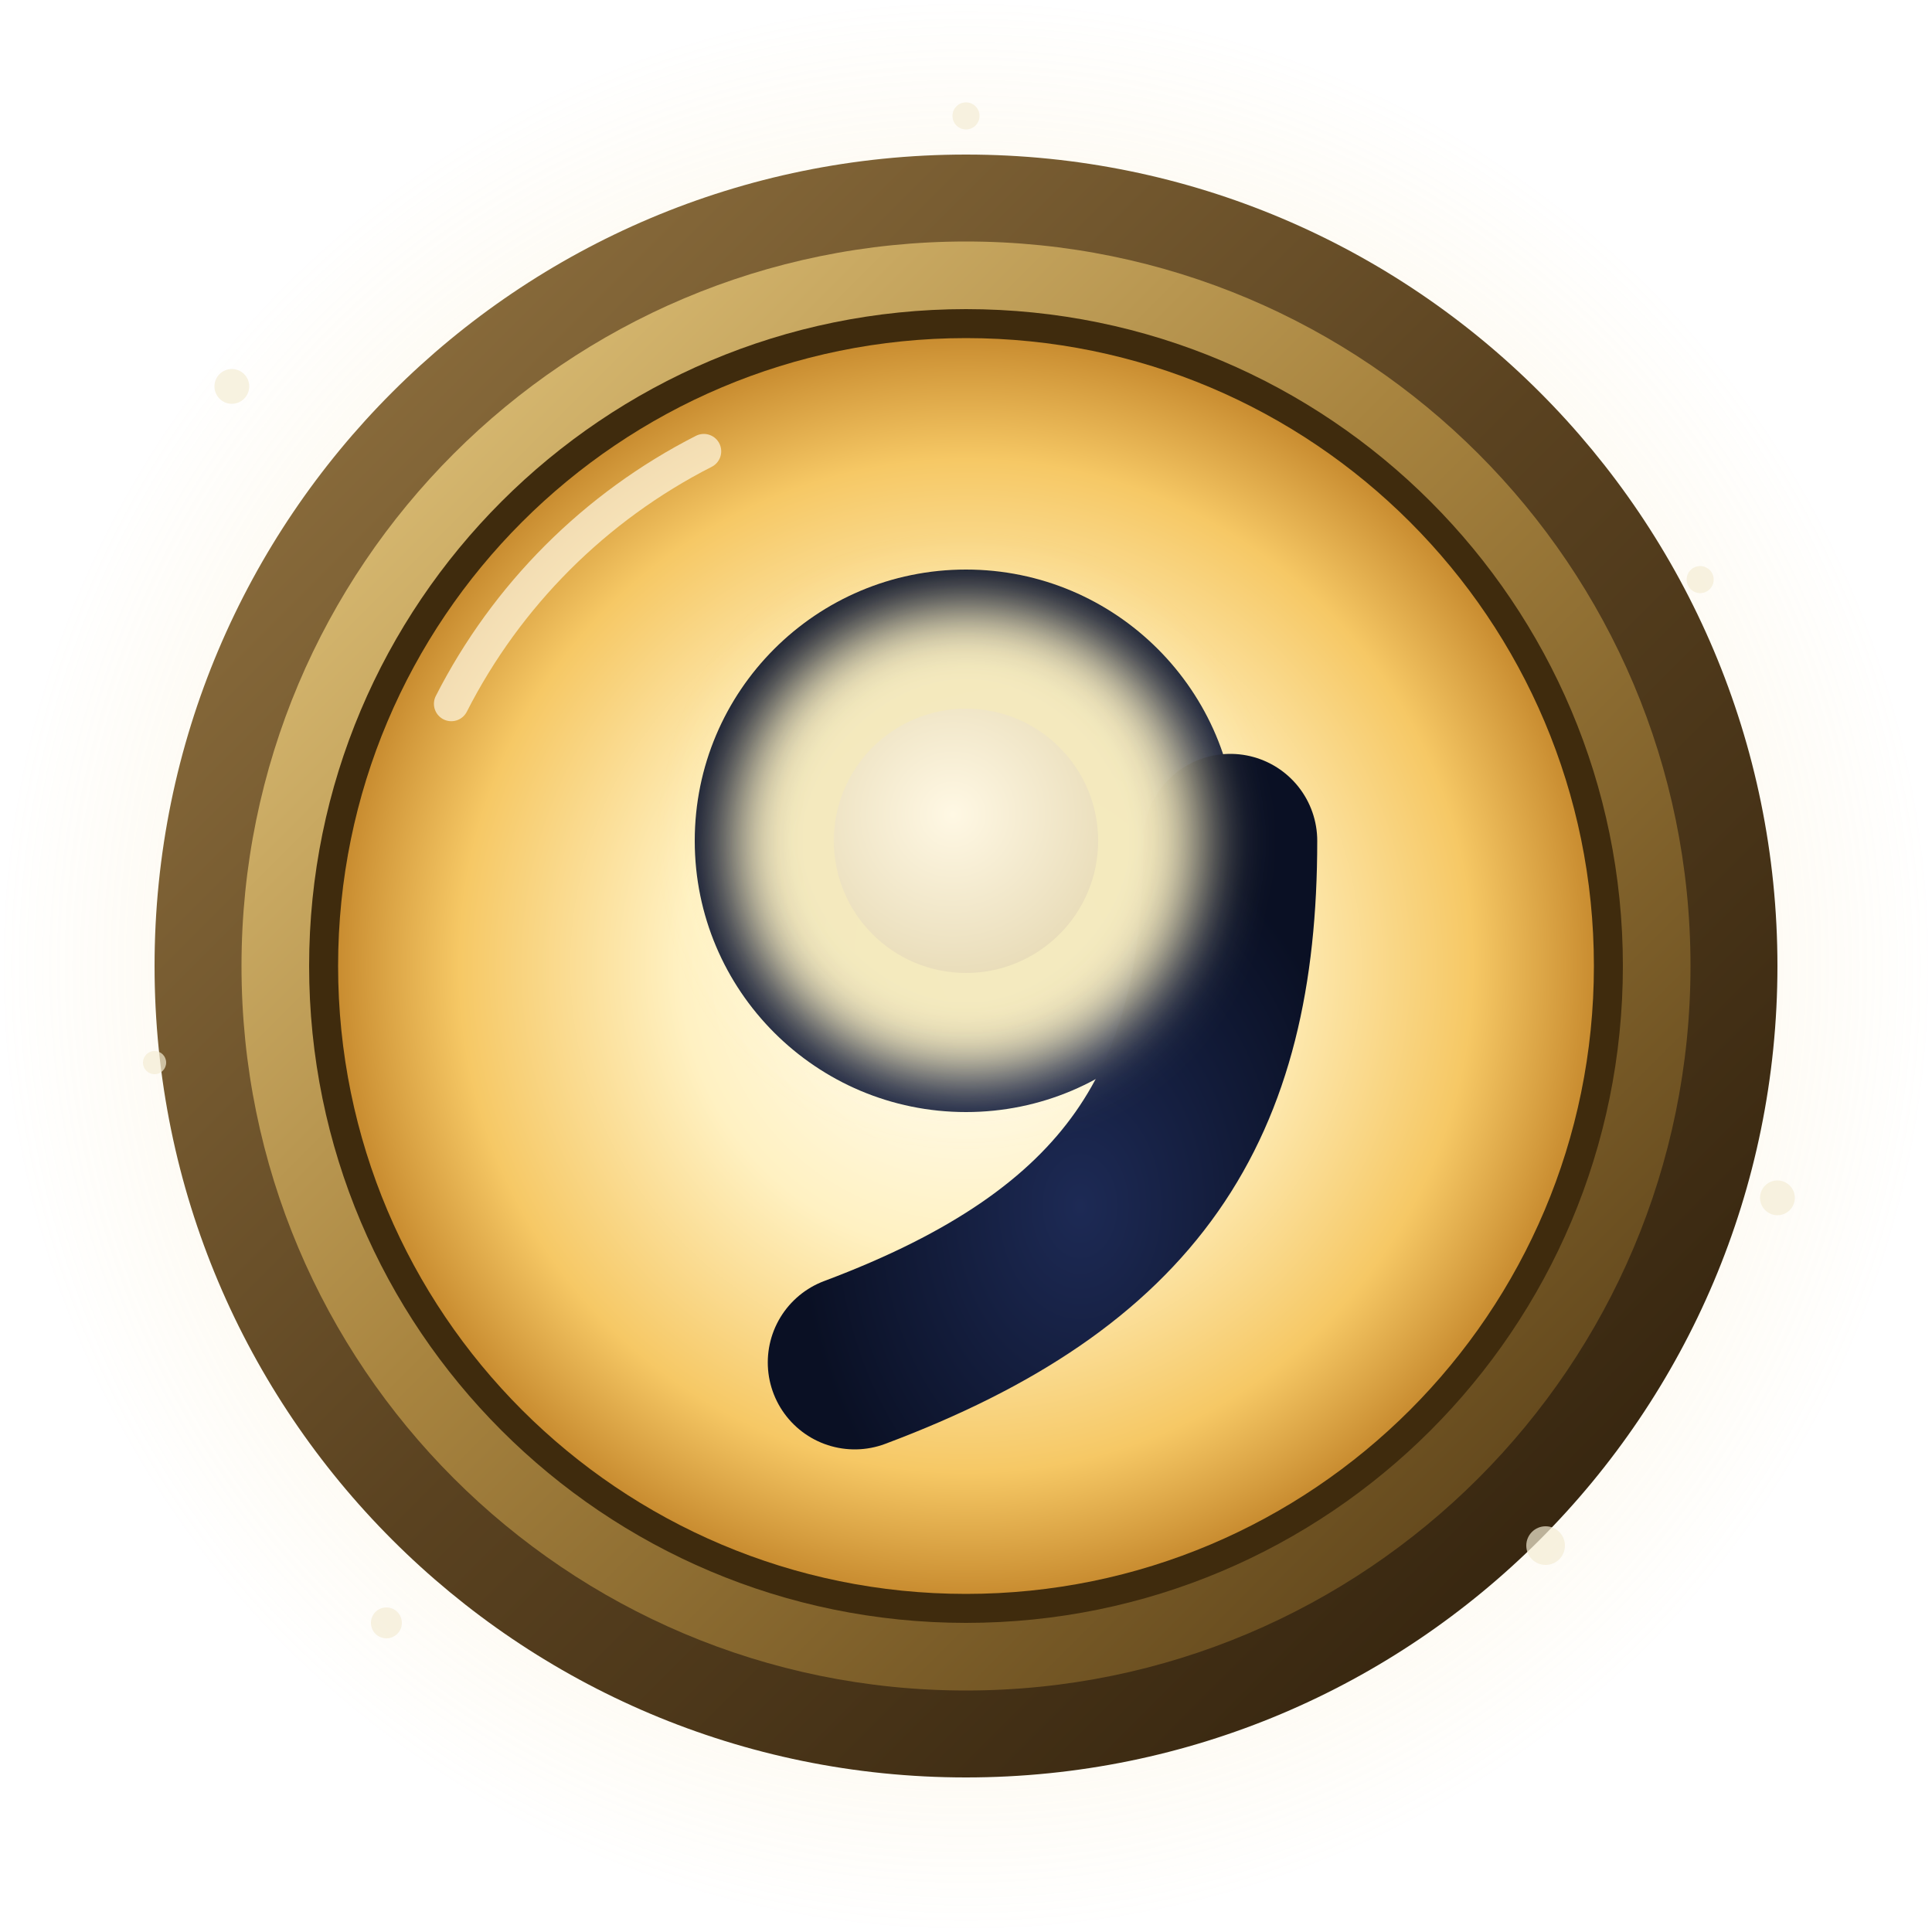
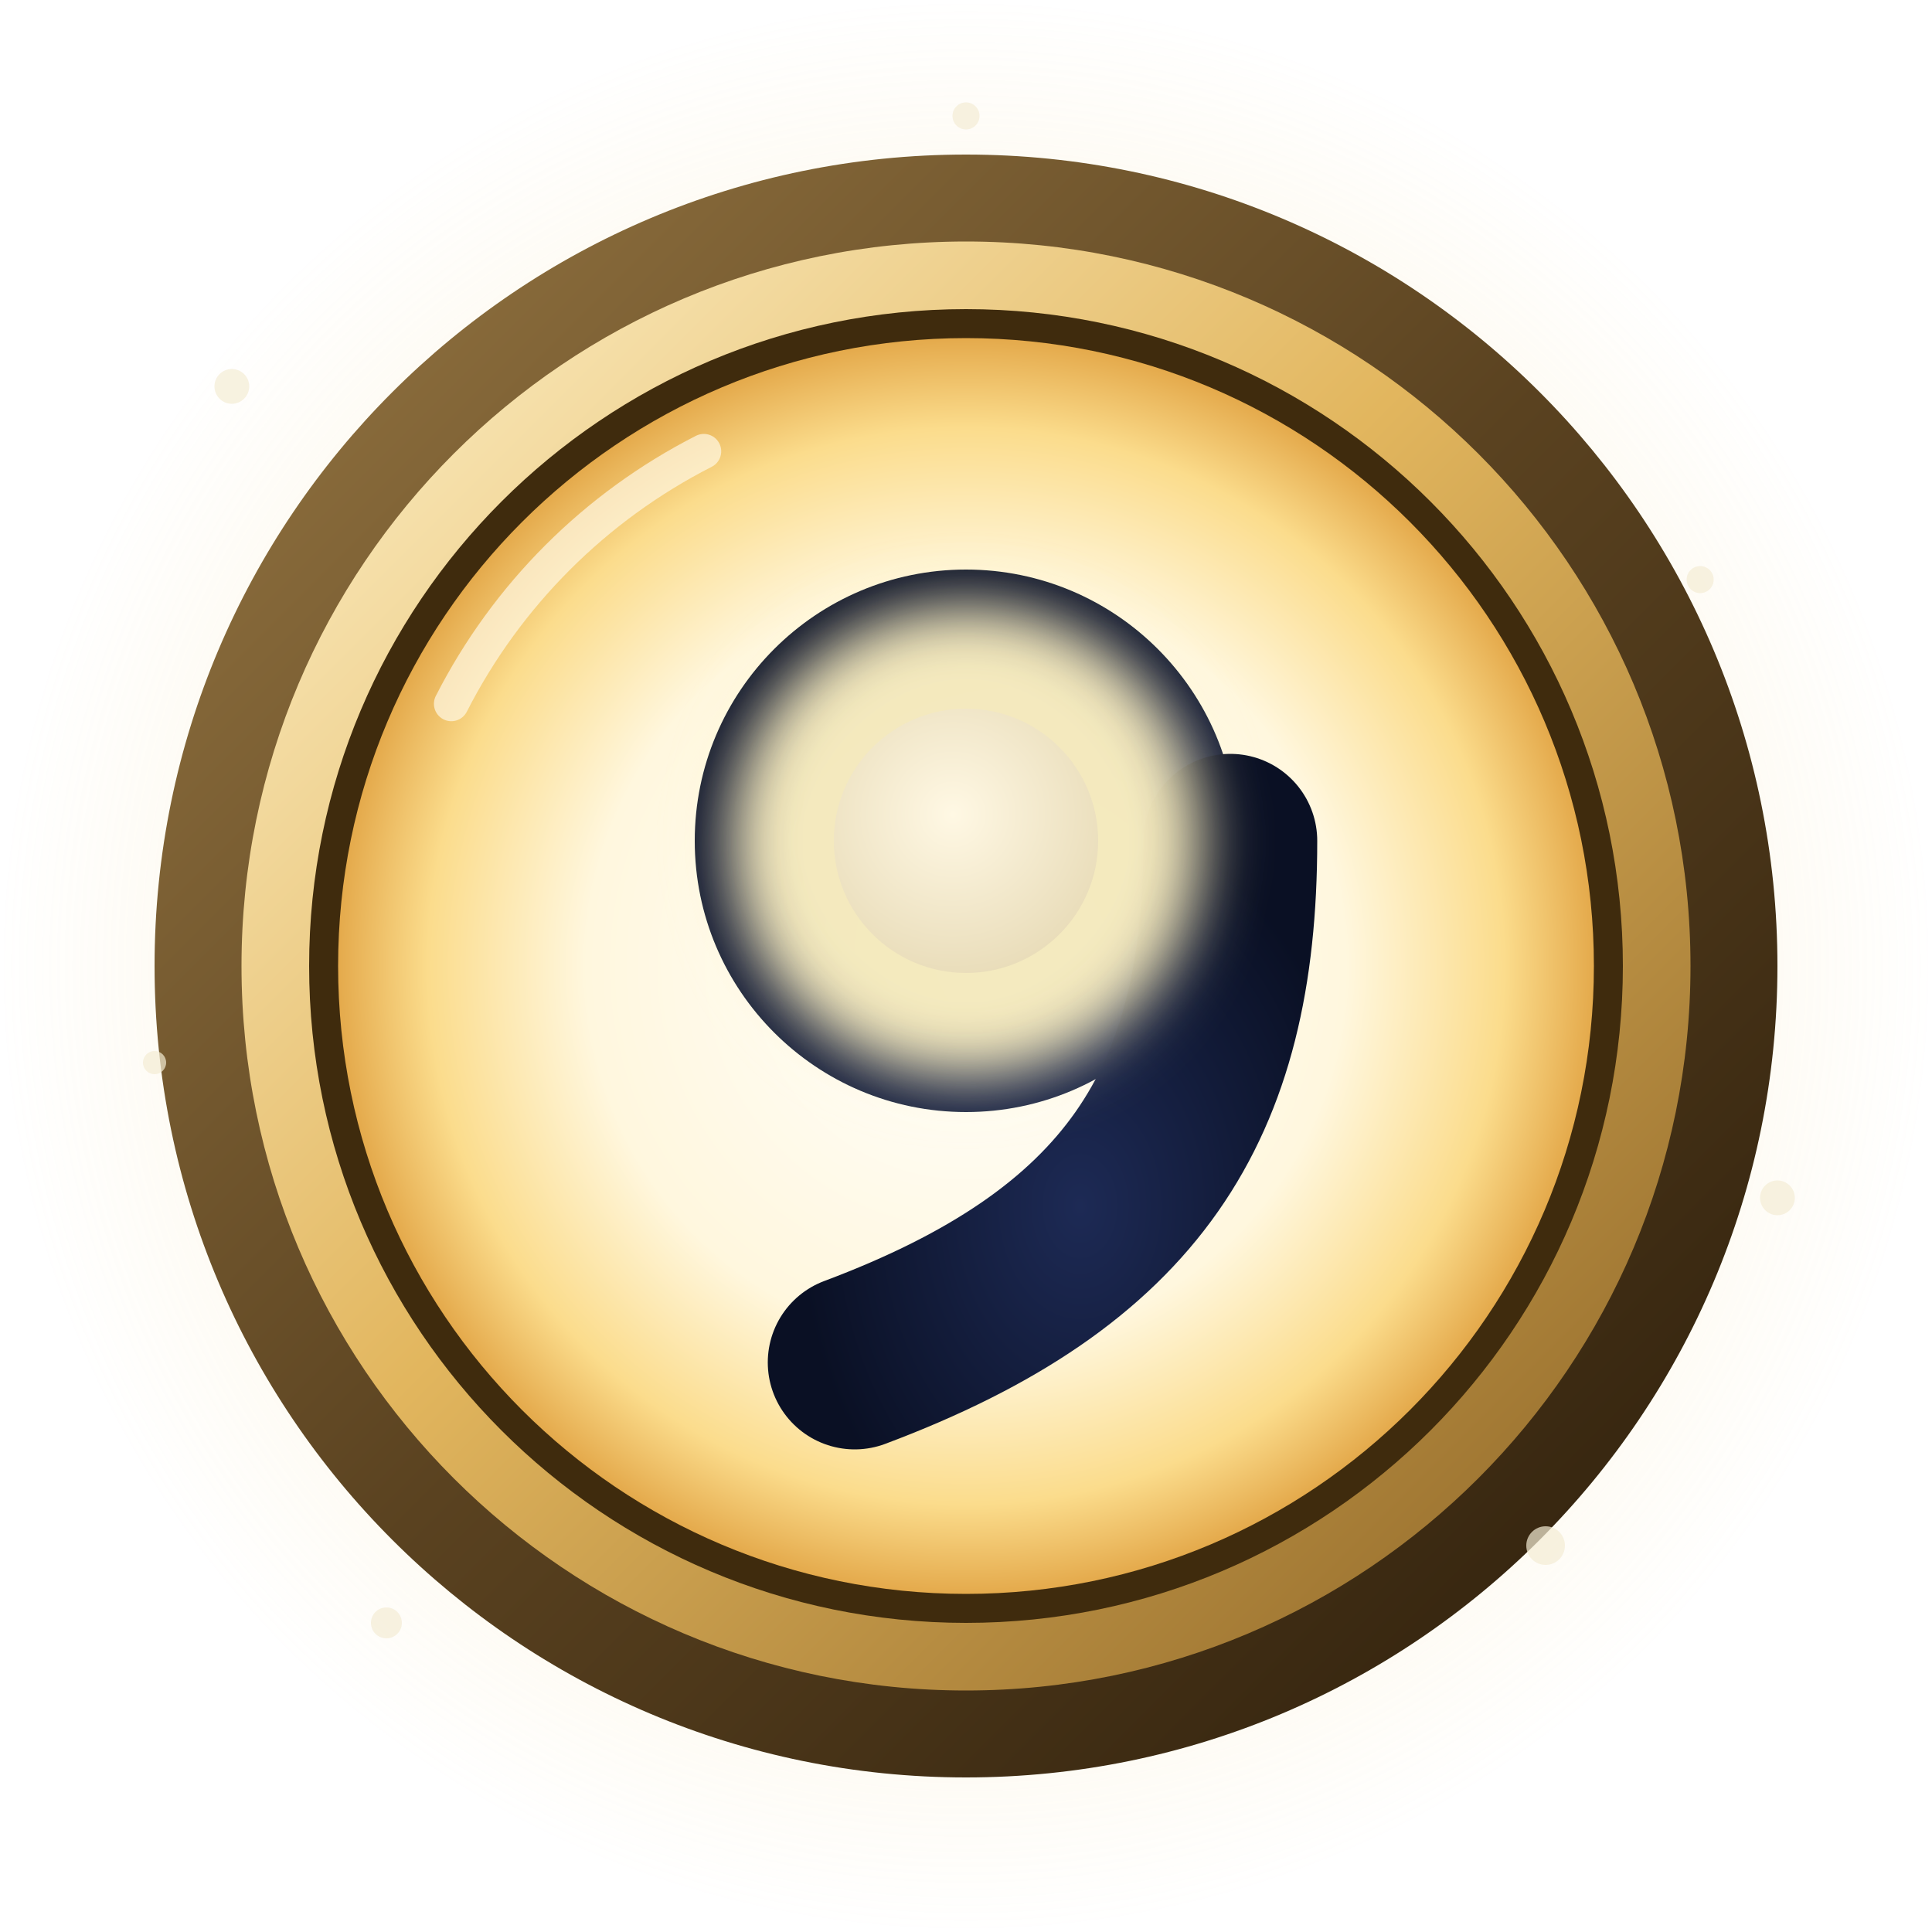
<svg xmlns="http://www.w3.org/2000/svg" viewBox="0 0 100 100">
  <defs>
    <linearGradient id="rim" x1="0" y1="0" x2="1" y2="1">
-       <stop offset="0" stop-color="#e9cd84" />
-       <stop offset=".45" stop-color="#a8843f" />
-       <stop offset="1" stop-color="#4e3612" />
+       <stop offset="0" stop-color="#fff4cf" />
+       <stop offset=".45" stop-color="#e2b65e" />
+       <stop offset="1" stop-color="#8a6224" />
    </linearGradient>
    <linearGradient id="iron" x1="0" y1="0" x2="1" y2="1">
      <stop offset="0" stop-color="#9a7a45" />
      <stop offset=".5" stop-color="#5a4220" />
      <stop offset="1" stop-color="#2a1c0a" />
    </linearGradient>
    <radialGradient id="lens" cx=".5" cy=".5" r=".5">
      <stop offset="0" stop-color="#ffffff" />
-       <stop offset=".45" stop-color="#fff1c2" />
-       <stop offset=".8" stop-color="#f6c865" />
-       <stop offset="1" stop-color="#c78a2e" />
+       <stop offset=".6" stop-color="#fff7de" />
+       <stop offset=".85" stop-color="#fbdc8c" />
+       <stop offset="1" stop-color="#e3a748" />
    </radialGradient>
    <radialGradient id="navy" cx=".6" cy=".7" r=".75">
      <stop offset="0" stop-color="#1d2a55" />
      <stop offset="1" stop-color="#0a1024" />
    </radialGradient>
    <radialGradient id="moon" cx=".45" cy=".4" r=".7">
      <stop offset="0" stop-color="#fff8e4" />
      <stop offset="1" stop-color="#e6d9b4" />
    </radialGradient>
    <radialGradient id="halo" cx=".5" cy=".5" r=".5">
      <stop offset="0" stop-color="#f4d68a" stop-opacity="0.75" />
      <stop offset=".6" stop-color="#f4d68a" stop-opacity="0.2" />
      <stop offset="1" stop-color="#f4d68a" stop-opacity="0" />
    </radialGradient>
    <filter id="glow" x="-50%" y="-50%" width="200%" height="200%">
      <feGaussianBlur stdDeviation="2.2" />
    </filter>
  </defs>
  <circle cx="50" cy="50" r="50" fill="url(#halo)" />
  <circle cx="50" cy="50" r="42" fill="url(#iron)" />
  <circle cx="50" cy="50" r="37.5" fill="url(#rim)" />
  <circle cx="50" cy="50" r="34" fill="#3f2b0d" />
  <circle cx="50" cy="50" r="32.5" fill="url(#lens)" />
  <path d="M 23.36 36.43 A 29.90 29.90 0 0 1 36.43 23.36" fill="none" stroke="#fff8e4" stroke-width="1.8" stroke-linecap="round" opacity=".7" />
  <g transform="translate(50 50) scale(0.72) translate(-50 -50)">
    <circle cx="50" cy="41" r="19.5" fill="url(#navy)" />
    <path d="M 69 41 C 69 60, 62 71, 42 78.5" fill="none" stroke="url(#navy)" stroke-width="12.5" stroke-linecap="round" />
    <circle cx="50" cy="41" r="17" fill="#fff3c4" opacity="0.95" filter="url(#glow)" />
    <circle cx="50" cy="41" r="9.5" fill="url(#moon)" />
  </g>
  <circle cx="12" cy="20" r="0.9" fill="#f4ecd4" opacity=".7" />
  <circle cx="88" cy="30" r="0.7" fill="#f4ecd4" opacity=".7" />
  <circle cx="20" cy="84" r="0.8" fill="#f4ecd4" opacity=".7" />
  <circle cx="80" cy="80" r="1" fill="#f4ecd4" opacity=".7" />
  <circle cx="8" cy="55" r="0.6" fill="#f4ecd4" opacity=".7" />
  <circle cx="92" cy="62" r="0.9" fill="#f4ecd4" opacity=".7" />
  <circle cx="50" cy="6" r="0.7" fill="#f4ecd4" opacity=".7" />
</svg>
